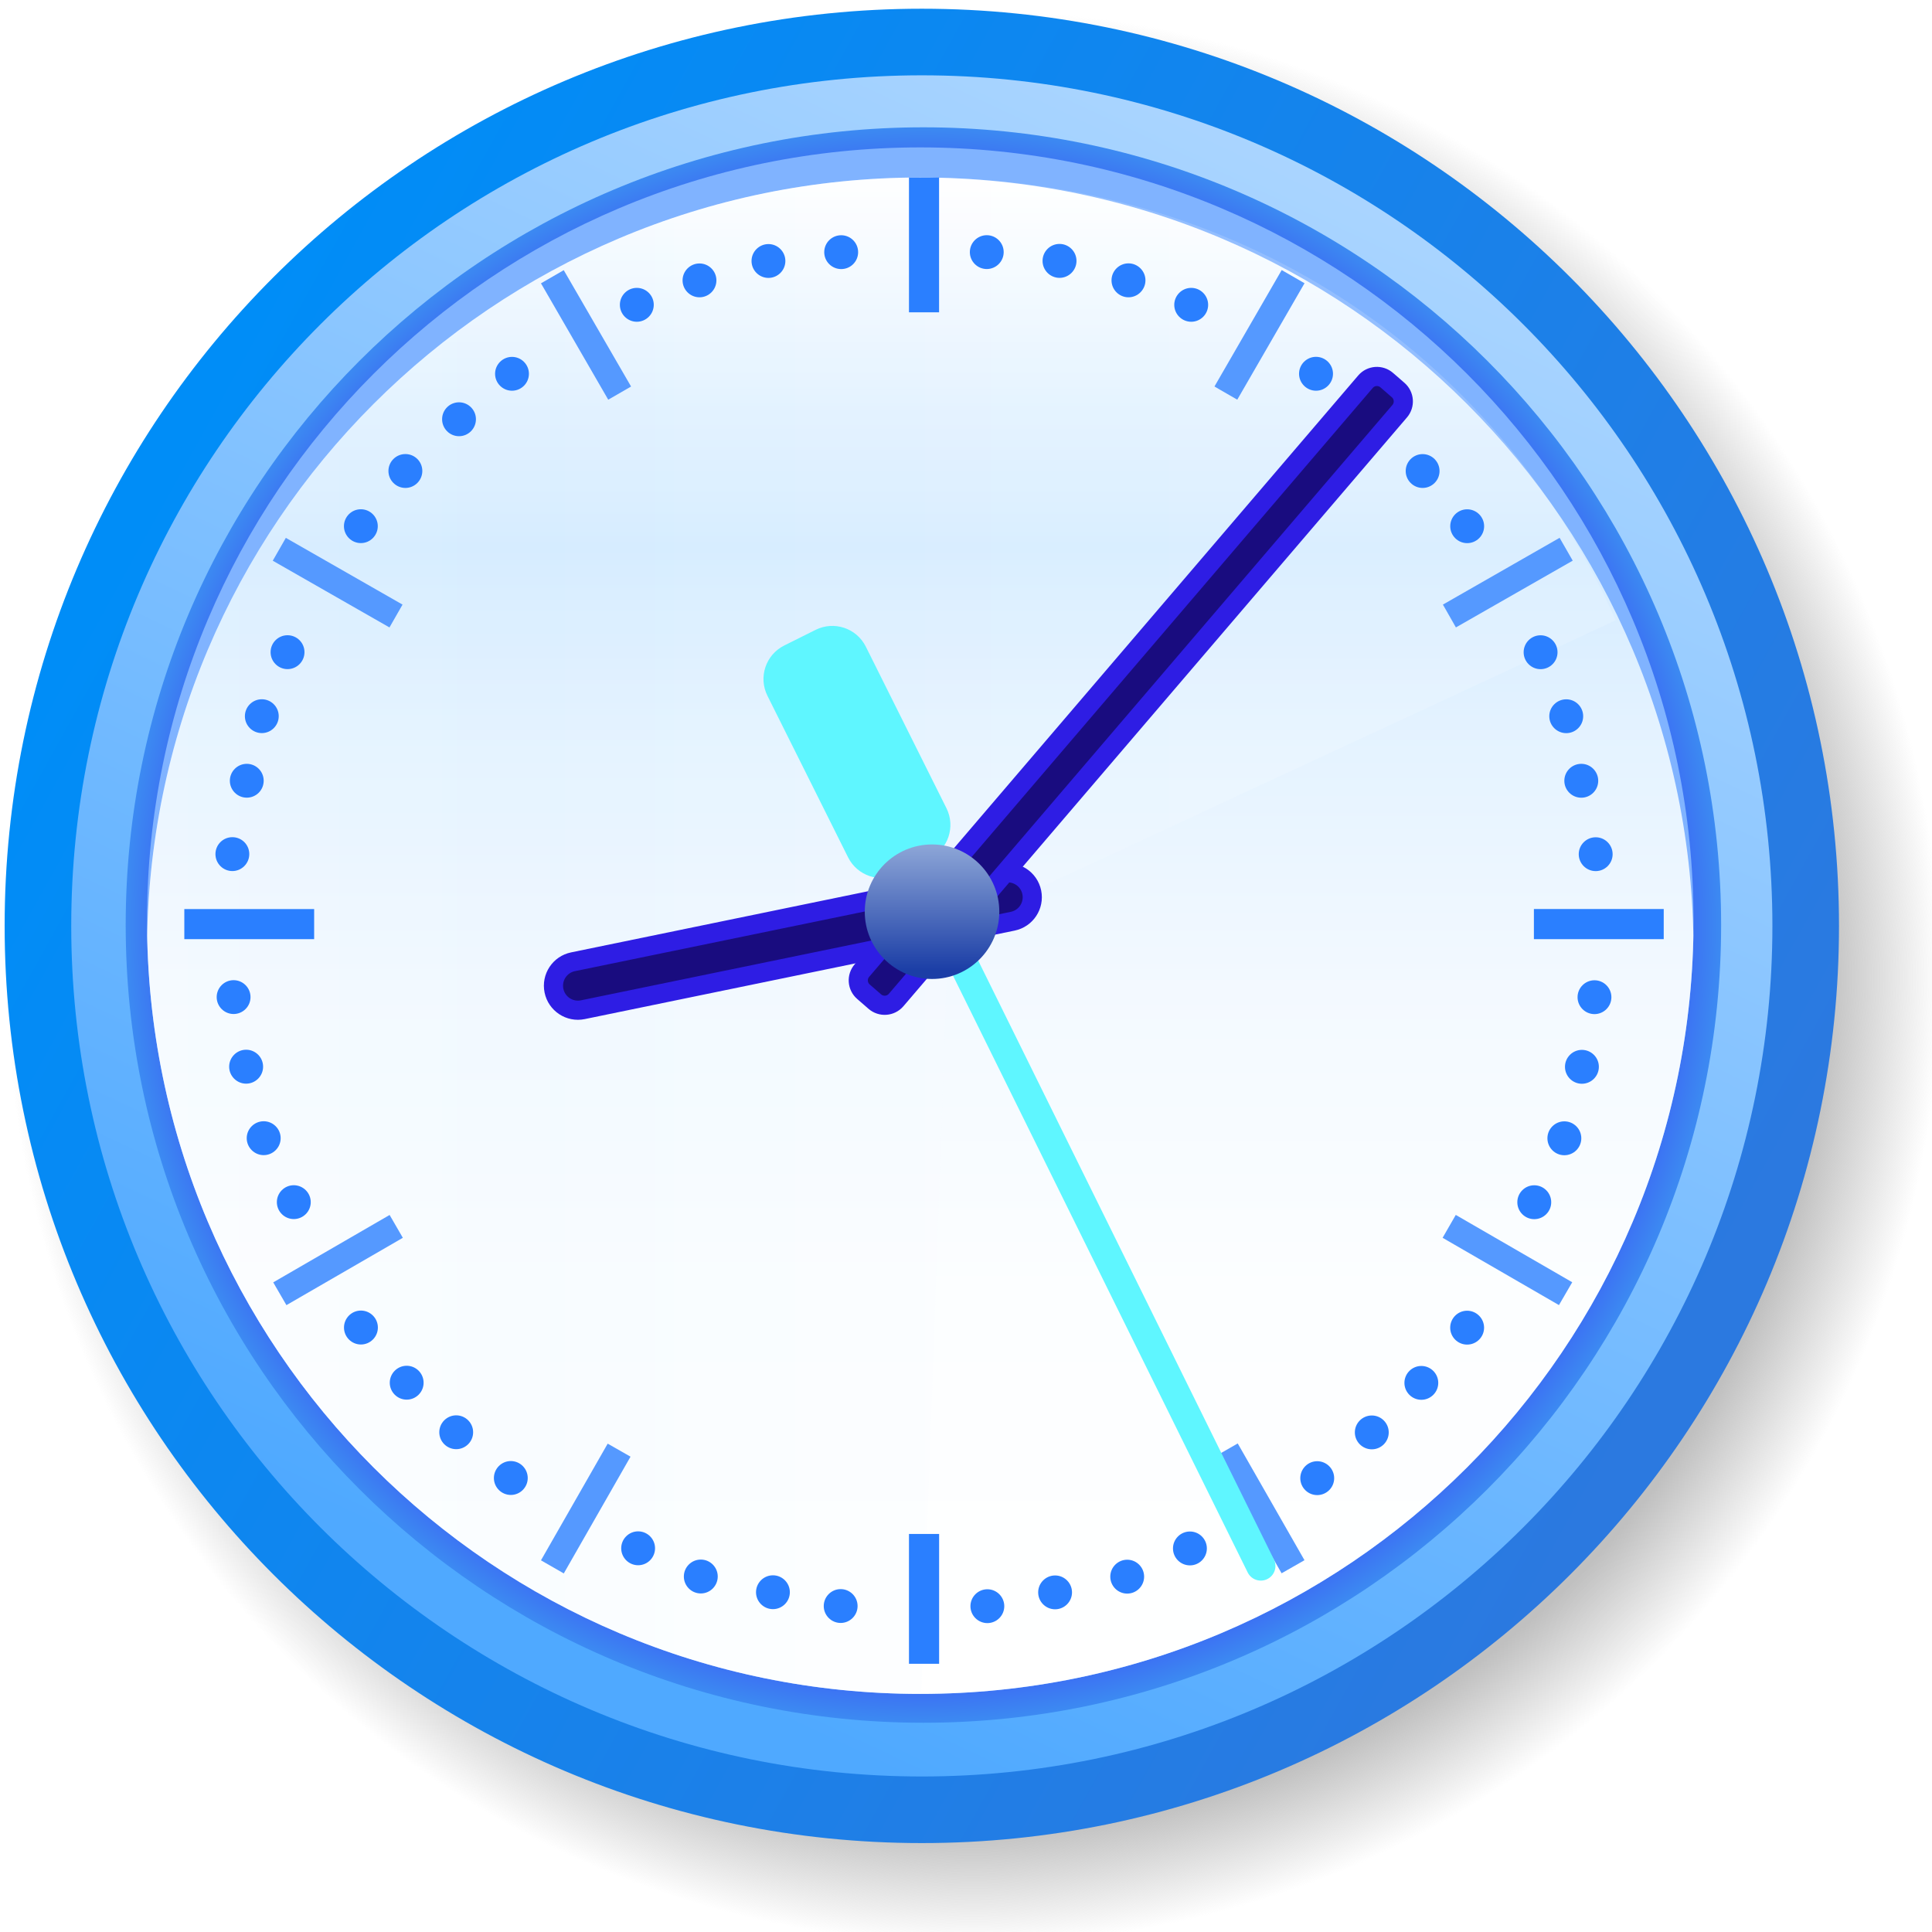
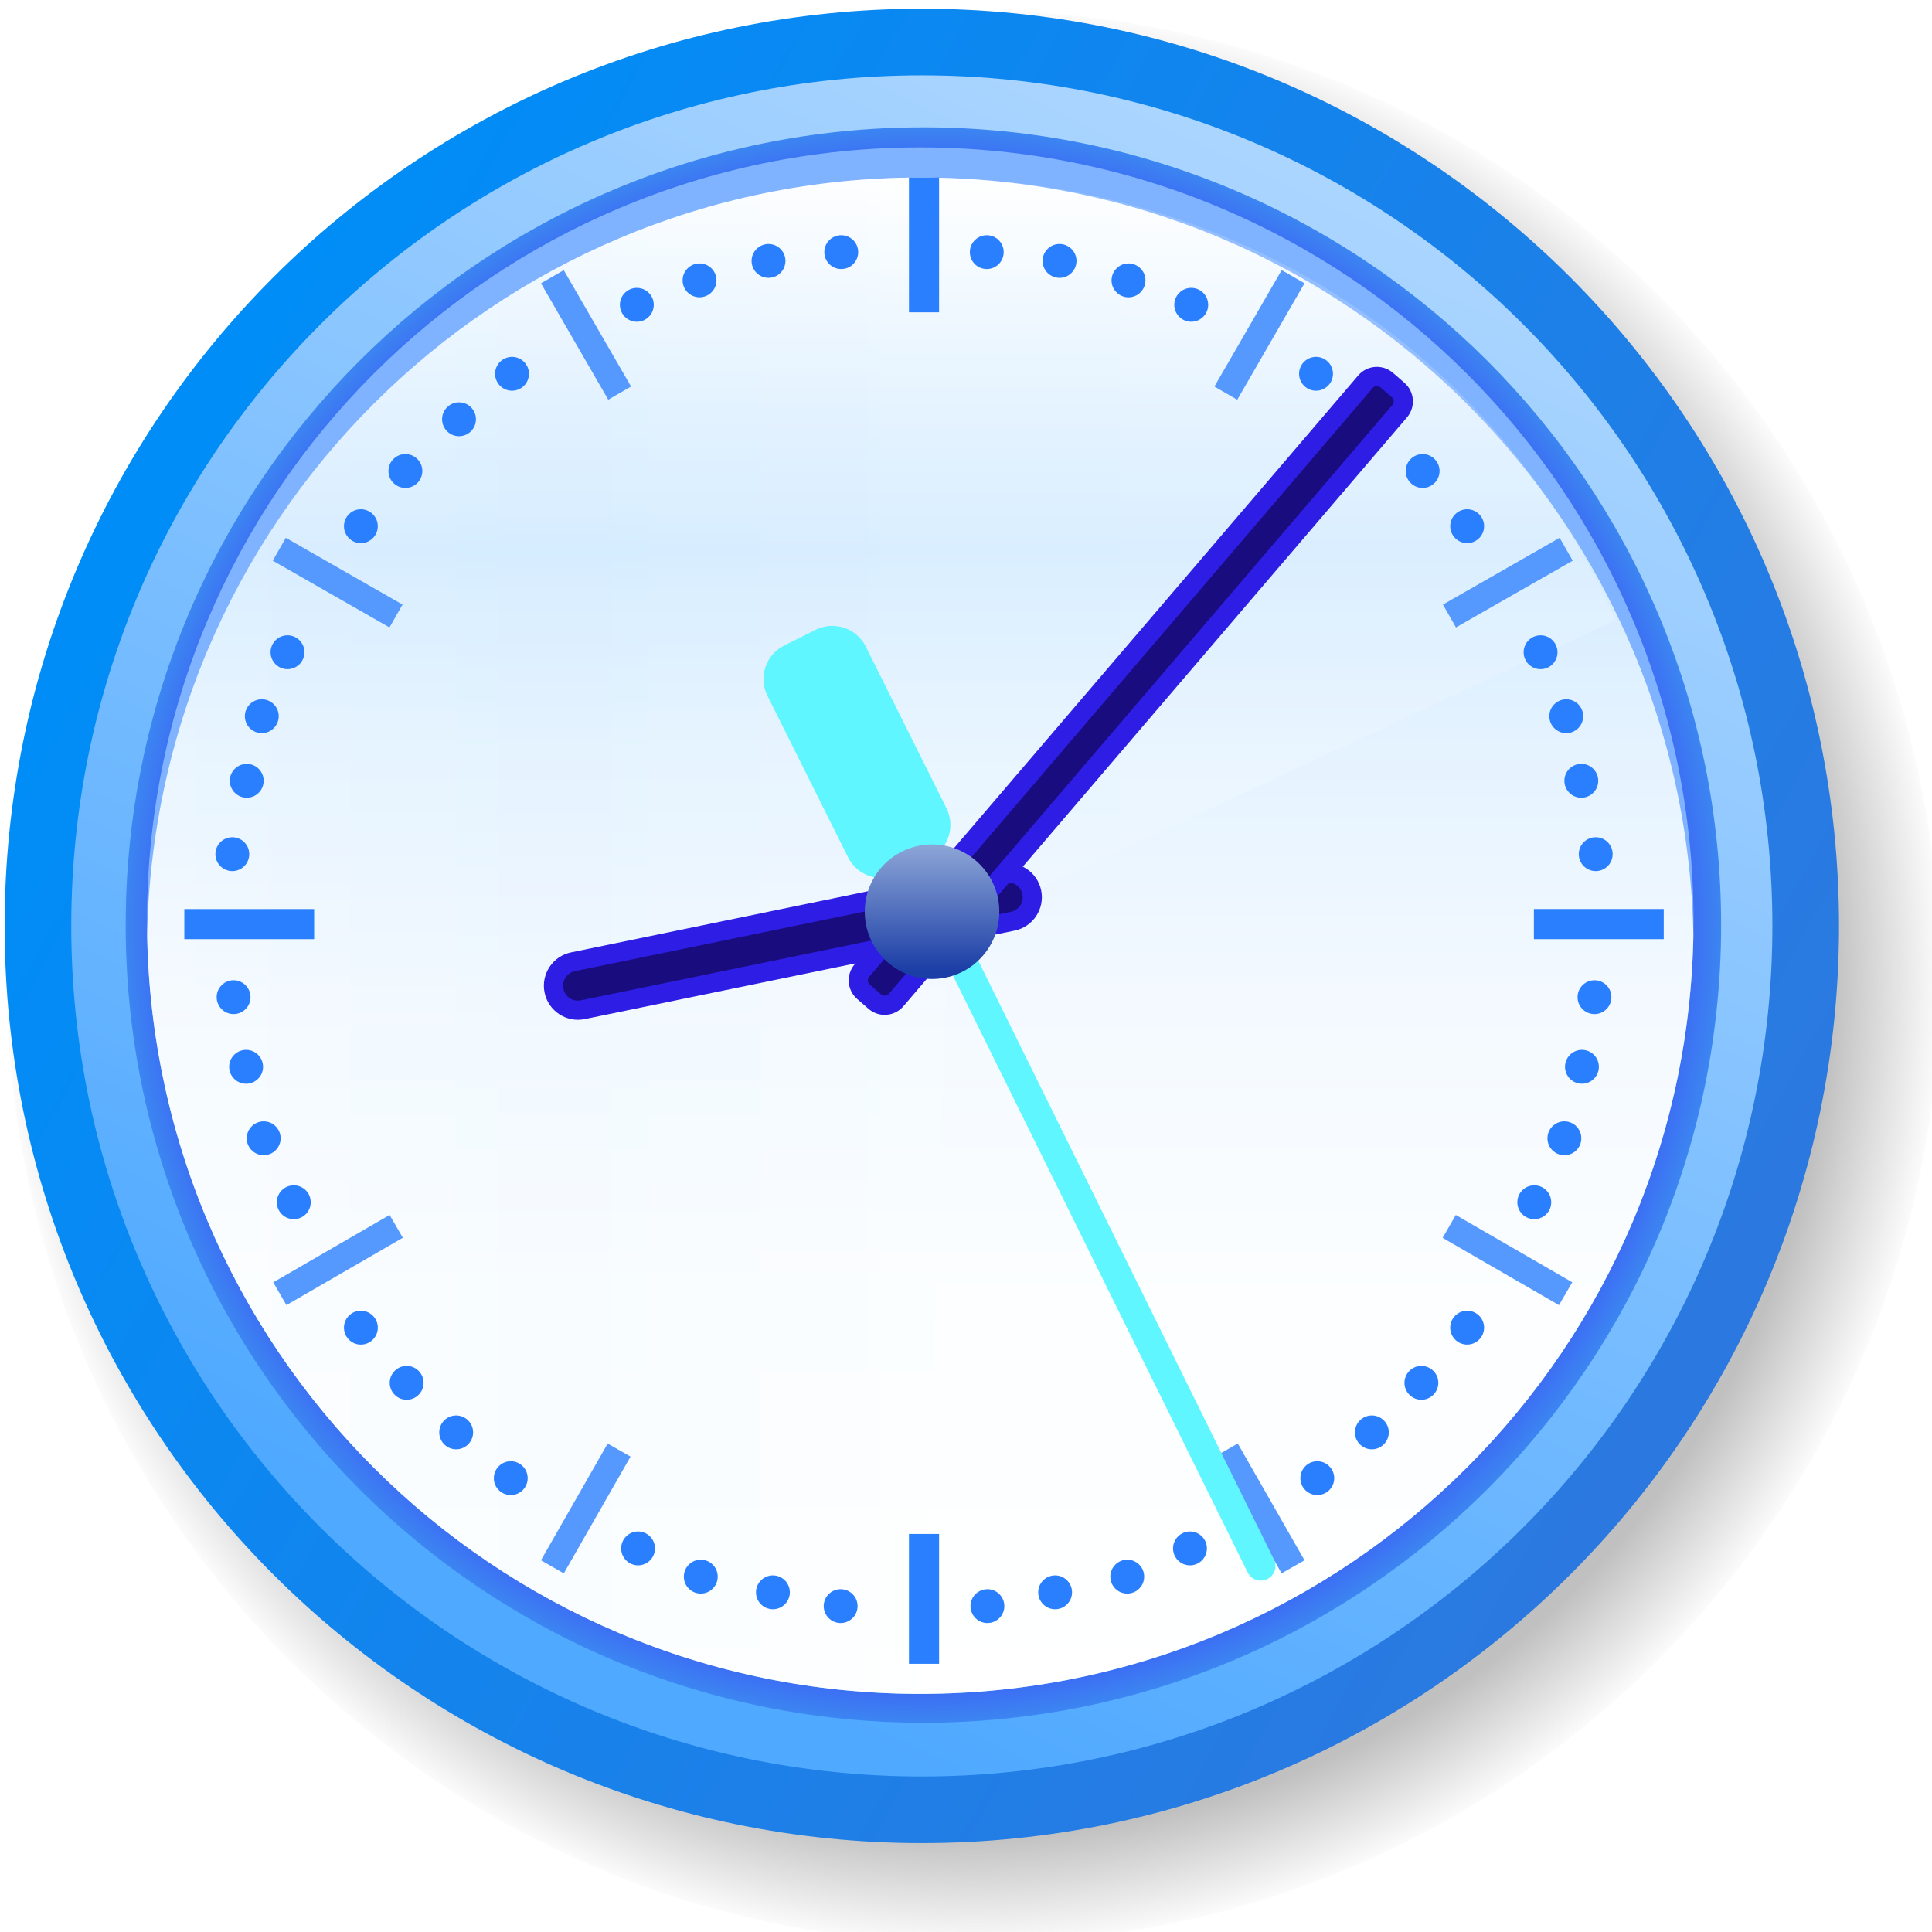
- <svg xmlns="http://www.w3.org/2000/svg" xmlns:xlink="http://www.w3.org/1999/xlink" width="620" height="620" version="1.0" viewBox="0 0 62 62" id="svg47">
-   <defs id="defs36">
-     <linearGradient id="a" x1="52.778" x2="22.014" y1="-13.239" y2="51.987" gradientUnits="userSpaceOnUse">
-       <stop offset="0" stop-color="#d8ebff" id="stop1" />
-       <stop offset="1" stop-color="#4fa9ff" id="stop2" />
+ <svg xmlns="http://www.w3.org/2000/svg" width="100%" height="100%" viewBox="0 0 620 620" version="1.1" xml:space="preserve" style="fill-rule:evenodd;clip-rule:evenodd;">
+   <g id="g47">
+     <ellipse id="circle36" cx="312.377" cy="313.607" rx="310.219" ry="310.228" style="fill:url(#_Radial1);" />
+     <circle id="circle37" cx="295.822" cy="297.131" r="283.647" style="fill:url(#_Linear2);stroke:url(#_Linear3);stroke-width:21.38px;" />
+     <circle id="circle38" cx="296.332" cy="296.853" r="255.998" style="fill:url(#_Radial4);" />
+     <circle id="circle39" cx="295.327" cy="295.448" r="248.144" style="fill:#80b3ff;" />
+     <clipPath id="_clip5">
+       <circle id="circle40" cx="295.327" cy="295.448" r="248.144" />
+     </clipPath>
+     <g clip-path="url(#_clip5)">
+       <circle cx="295.327" cy="305.108" r="248.144" style="fill:url(#_Linear6);" />
+     </g>
+     <clipPath id="_clip7">
+       <circle id="path40" cx="295.327" cy="295.448" r="248.144" />
+     </clipPath>
+     <g clip-path="url(#_clip7)">
+       <path d="M518.514,199.049l-214.131,99.417l-9.056,254.786c-137.043,-0 -248.144,-111.096 -248.144,-248.144c0,-137.048 111.101,-248.144 248.144,-248.144c101.079,-0 184.499,55.376 223.187,142.085Z" style="fill:url(#_Linear8);fill-rule:nonzero;" />
+     </g>
+     <path id="path41" d="M340.015,89.17c-2.995,0 -5.439,-2.444 -5.439,-5.438c0,-2.995 2.444,-5.439 5.439,-5.439c2.99,0 5.438,2.444 5.438,5.439c0,2.994 -2.448,5.438 -5.438,5.438Zm-23.344,-2.83c-2.999,0 -5.434,-2.434 -5.434,-5.424c0,-3 2.435,-5.434 5.434,-5.434c2.99,0 5.424,2.434 5.424,5.434c0,2.99 -2.434,5.424 -5.424,5.424Zm45.48,9.071c-2.995,-0 -5.444,-2.444 -5.444,-5.439c0,-2.994 2.449,-5.438 5.444,-5.438c2.99,-0 5.439,2.448 5.439,5.438c-0,2.995 -2.449,5.439 -5.439,5.439Zm20.132,7.844c-2.995,-0 -5.444,-2.439 -5.444,-5.434c0,-2.995 2.449,-5.443 5.444,-5.443c2.994,-0 5.433,2.448 5.433,5.443c0,2.995 -2.439,5.434 -5.433,5.434Zm40.046,22.136c-2.995,0 -5.439,-2.439 -5.439,-5.439c-0,-2.989 2.444,-5.429 5.439,-5.429c2.999,0 5.438,2.44 5.438,5.429c0,3 -2.439,5.439 -5.438,5.439Zm34.211,31.197c-2.99,0 -5.434,-2.444 -5.434,-5.433c0,-2.995 2.444,-5.434 5.434,-5.434c2.99,-0 5.434,2.439 5.434,5.434c-0,2.989 -2.444,5.433 -5.434,5.433Zm14.287,17.707c-2.99,0 -5.434,-2.444 -5.434,-5.433c0,-2.995 2.444,-5.434 5.434,-5.434c2.995,-0 5.439,2.444 5.439,5.434c-0,2.994 -2.444,5.433 -5.439,5.433Zm23.552,40.452c-2.995,0 -5.429,-2.434 -5.429,-5.429c-0,-3.004 2.434,-5.439 5.429,-5.439c2.999,0 5.438,2.435 5.438,5.439c0,2.995 -2.439,5.429 -5.438,5.429Zm8.254,20.528c-3.004,-0 -5.439,-2.435 -5.439,-5.434c0,-2.995 2.435,-5.429 5.439,-5.429c2.995,0 5.429,2.434 5.429,5.429c0,2.995 -2.434,5.434 -5.429,5.434Zm4.83,20.726c-3.004,-0 -5.438,-2.435 -5.438,-5.434c-0,-3.005 2.434,-5.439 5.438,-5.439c2.995,0 5.429,2.434 5.429,5.439c0,2.999 -2.434,5.434 -5.429,5.434Zm4.627,23.546c-3.004,0 -5.443,-2.434 -5.443,-5.434c-0,-2.999 2.439,-5.434 5.443,-5.434c2.995,0 5.429,2.435 5.429,5.434c0,3 -2.434,5.434 -5.429,5.434Zm-0.401,45.89c-2.994,0 -5.433,-2.439 -5.433,-5.433c-0,-2.995 2.439,-5.429 5.433,-5.429c2.995,-0 5.429,2.434 5.429,5.429c0,2.994 -2.434,5.433 -5.429,5.433Zm-4.033,22.344c-2.994,0 -5.429,-2.439 -5.429,-5.443c0,-2.995 2.435,-5.429 5.429,-5.429c3.005,-0 5.439,2.434 5.439,5.429c0,3.004 -2.434,5.443 -5.439,5.443Zm-5.636,22.943c-2.995,0 -5.429,-2.434 -5.429,-5.439c-0,-2.994 2.434,-5.433 5.429,-5.433c3.004,-0 5.443,2.439 5.443,5.433c0,3.005 -2.439,5.439 -5.443,5.439Zm-9.656,20.523c-2.994,-0 -5.429,-2.434 -5.429,-5.429c0,-3.004 2.435,-5.439 5.429,-5.439c3.005,0 5.439,2.435 5.439,5.439c0,2.995 -2.434,5.429 -5.439,5.429Zm-21.542,40.249c-2.989,-0 -5.433,-2.444 -5.433,-5.434c-0,-2.99 2.444,-5.439 5.433,-5.439c2.995,0 5.439,2.449 5.439,5.439c0,2.99 -2.444,5.434 -5.439,5.434Zm-14.683,17.707c-2.99,-0 -5.434,-2.444 -5.434,-5.434c0,-2.995 2.444,-5.434 5.434,-5.434c2.99,0 5.434,2.439 5.434,5.434c-0,2.99 -2.444,5.434 -5.434,5.434Zm-15.891,15.9c-2.995,0 -5.439,-2.444 -5.439,-5.433c0,-2.99 2.444,-5.434 5.439,-5.434c2.99,-0 5.434,2.444 5.434,5.434c-0,2.989 -2.444,5.433 -5.434,5.433Zm-17.518,14.684c-2.99,-0 -5.425,-2.435 -5.425,-5.424c0,-2.995 2.435,-5.439 5.425,-5.439c2.994,-0 5.438,2.444 5.438,5.439c0,2.989 -2.444,5.424 -5.438,5.424Zm-40.848,22.551c-3.005,0 -5.444,-2.439 -5.444,-5.443c0,-2.99 2.439,-5.429 5.444,-5.429c2.99,-0 5.429,2.439 5.429,5.429c-0,3.004 -2.439,5.443 -5.429,5.443Zm-20.132,9.057c-2.995,-0 -5.434,-2.44 -5.434,-5.444c0,-2.995 2.439,-5.429 5.434,-5.429c2.995,0 5.429,2.434 5.429,5.429c0,3.004 -2.434,5.444 -5.429,5.444Zm-23.146,5.028c-2.994,-0 -5.429,-2.435 -5.429,-5.429c0,-2.995 2.435,-5.434 5.429,-5.434c2.995,-0 5.429,2.439 5.429,5.434c0,2.994 -2.434,5.429 -5.429,5.429Zm-21.73,4.429c-2.995,-0 -5.434,-2.435 -5.434,-5.434c0,-2.995 2.439,-5.429 5.434,-5.429c2.995,0 5.429,2.434 5.429,5.429c0,2.999 -2.434,5.434 -5.429,5.434Zm-70.248,-431.686c-2.995,-0 -5.434,-2.44 -5.434,-5.434c-0,-2.995 2.439,-5.434 5.434,-5.434c2.994,0 5.434,2.439 5.434,5.434c-0,2.994 -2.435,5.434 -5.434,5.434Zm23.348,-2.826c-2.999,0 -5.438,-2.429 -5.438,-5.429c-0,-2.999 2.439,-5.429 5.438,-5.429c3,0 5.429,2.43 5.429,5.429c0,3 -2.429,5.429 -5.429,5.429Zm-45.484,9.061c-2.995,0 -5.434,-2.439 -5.434,-5.434c-0,-2.994 2.434,-5.433 5.434,-5.433c2.994,-0 5.433,2.439 5.433,5.433c0,2.995 -2.439,5.434 -5.433,5.434Zm-20.127,7.854c-2.99,-0 -5.429,-2.439 -5.429,-5.439c-0,-2.994 2.434,-5.429 5.429,-5.429c3.004,0 5.438,2.435 5.438,5.429c0,3 -2.439,5.439 -5.438,5.439Zm-40.051,22.136c-3,0 -5.434,-2.434 -5.434,-5.434c0,-2.999 2.434,-5.434 5.434,-5.434c2.999,0 5.434,2.435 5.434,5.434c-0,3 -2.435,5.434 -5.434,5.434Zm-34.211,31.197c-3,0 -5.439,-2.444 -5.439,-5.438c-0,-3 2.444,-5.434 5.439,-5.434c2.994,-0 5.433,2.434 5.433,5.434c0,2.999 -2.434,5.438 -5.433,5.438Zm17.204,-16.601c-2.999,0 -5.434,-2.444 -5.434,-5.438c0,-2.995 2.435,-5.434 5.434,-5.434c3,0 5.429,2.434 5.429,5.434c0,2.999 -2.429,5.438 -5.429,5.438Zm-31.501,34.308c-2.99,0 -5.425,-2.434 -5.425,-5.433c0,-3 2.435,-5.434 5.425,-5.434c2.999,-0 5.433,2.434 5.433,5.434c0,2.999 -2.434,5.433 -5.433,5.433Zm-23.542,40.452c-2.995,0 -5.434,-2.434 -5.434,-5.439c0,-2.994 2.439,-5.433 5.434,-5.433c3.004,-0 5.439,2.439 5.439,5.433c-0.005,3.005 -2.44,5.439 -5.439,5.439Zm-8.25,20.528c-2.994,-0 -5.434,-2.439 -5.434,-5.434c0,-2.995 2.44,-5.434 5.434,-5.434c2.995,0 5.434,2.439 5.434,5.434c-0.005,2.995 -2.444,5.434 -5.434,5.434Zm-4.83,20.726c-2.994,-0 -5.434,-2.44 -5.434,-5.434c0,-2.995 2.44,-5.424 5.434,-5.424c2.995,-0 5.429,2.429 5.429,5.424c0,2.994 -2.429,5.434 -5.429,5.434Zm-4.627,23.551c-2.999,-0 -5.429,-2.444 -5.429,-5.439c-0,-2.999 2.43,-5.429 5.429,-5.429c2.999,0 5.429,2.43 5.429,5.429c-0,2.995 -2.434,5.439 -5.429,5.439Zm0.401,45.881c-2.99,-0 -5.429,-2.44 -5.429,-5.429c-0,-3 2.434,-5.434 5.429,-5.434c2.999,-0 5.434,2.434 5.434,5.434c-0,2.989 -2.435,5.429 -5.434,5.429Zm4.023,22.353c-2.994,0 -5.438,-2.449 -5.438,-5.439c-0,-2.994 2.444,-5.438 5.438,-5.438c2.995,-0 5.439,2.444 5.439,5.438c-0,2.99 -2.444,5.439 -5.439,5.439Zm5.637,22.938c-2.995,0 -5.443,-2.449 -5.443,-5.443c-0,-2.99 2.448,-5.429 5.443,-5.429c2.995,-0 5.439,2.439 5.439,5.429c-0,2.994 -2.444,5.443 -5.439,5.443Zm9.655,20.523c-2.994,-0 -5.434,-2.434 -5.434,-5.434c0,-2.994 2.44,-5.434 5.434,-5.434c3,0 5.444,2.44 5.444,5.434c-0,3 -2.444,5.434 -5.444,5.434Zm21.537,40.254c-2.989,-0 -5.429,-2.44 -5.429,-5.439c0,-2.999 2.44,-5.439 5.429,-5.439c3,0 5.439,2.44 5.439,5.439c0,2.999 -2.439,5.439 -5.439,5.439Zm14.694,17.702c-2.99,-0 -5.434,-2.444 -5.434,-5.434c-0,-2.999 2.444,-5.439 5.434,-5.439c2.989,0 5.433,2.44 5.433,5.439c0,2.99 -2.444,5.434 -5.433,5.434Zm15.89,15.9c-2.989,0 -5.433,-2.444 -5.433,-5.433c-0,-2.99 2.444,-5.434 5.433,-5.434c2.995,-0 5.434,2.444 5.434,5.434c0,2.989 -2.439,5.433 -5.434,5.433Zm17.519,14.684c-2.995,-0 -5.434,-2.435 -5.434,-5.424c0,-2.995 2.444,-5.439 5.434,-5.439c2.99,-0 5.429,2.444 5.429,5.439c-0,2.989 -2.434,5.424 -5.429,5.424Zm40.853,22.551c-2.995,0 -5.429,-2.439 -5.429,-5.443c-0,-2.99 2.434,-5.429 5.429,-5.429c2.994,-0 5.429,2.439 5.429,5.429c-0,3.004 -2.435,5.443 -5.429,5.443Zm20.126,9.057c-3.004,-0 -5.438,-2.44 -5.438,-5.444c-0,-2.995 2.434,-5.429 5.438,-5.429c2.995,0 5.434,2.434 5.434,5.429c0,3.004 -2.434,5.444 -5.434,5.444Zm23.146,5.028c-2.995,-0 -5.434,-2.435 -5.434,-5.429c0,-2.995 2.435,-5.434 5.434,-5.434c3,-0 5.434,2.439 5.434,5.434c-0,2.994 -2.434,5.429 -5.434,5.429Zm21.735,4.429c-2.994,-0 -5.433,-2.435 -5.433,-5.434c-0,-2.995 2.434,-5.429 5.433,-5.429c3,0 5.434,2.434 5.434,5.429c-0.005,2.999 -2.439,5.434 -5.434,5.434Zm21.929,13.08l-0,-41.664l9.665,-0l-0,41.664l-9.665,-0Zm-0,-433.701l-0,-43.267l9.66,-0l-0,43.267l-9.66,0Zm200.548,201.153l0,-9.665l41.665,-0l-0,9.665l-41.665,-0Zm-433.096,-0l-0,-9.66l41.664,-0l-0,9.66l-41.664,-0Z" style="fill:#2a7fff;fill-rule:nonzero;" />
+     <path id="path42" d="M124.989,201.347l4.188,-7.337l-37.452,-21.421l-4.192,7.327l1.574,0.908l35.882,20.523Zm48.61,-110.429l0.912,1.565l20.678,35.781l7.322,-4.226l-21.6,-37.346l-7.312,4.226Zm-0,409.788l1.564,0.903l5.767,3.309l21.417,-37.476l-7.337,-4.183l-21.411,37.447Zm-85.912,-89.191l0.908,1.575l3.318,5.738l37.361,-21.61l-4.241,-7.322l-37.346,21.619Zm379.547,-210.173l37.472,-21.416l-4.207,-7.337l-37.452,21.426l0.908,1.569l3.279,5.758Zm-70.185,-73.064l21.586,-37.37l-7.332,-4.221l-21.581,37.351l1.565,0.917l5.762,3.323Zm-7.167,339.159l0.903,1.575l20.503,35.887l7.347,-4.193l-21.417,-37.466l-7.336,4.197Zm73.078,-70.199l1.555,0.908l35.781,20.682l4.255,-7.327l-37.37,-21.605l-4.221,7.342Z" style="fill:#59f;fill-rule:nonzero;" />
+     <g id="g44">
+       <path id="path43" d="M301.63,260.415c2.382,4.772 0.445,10.573 -4.327,12.959l-10.086,5.033c-4.772,2.381 -10.573,0.445 -12.959,-4.328l-25.884,-51.86c-2.381,-4.772 -0.444,-10.573 4.328,-12.959l10.085,-5.033c4.772,-2.381 10.573,-0.444 12.959,4.328l25.884,51.86Z" style="fill:#5ff6ff;fill-rule:nonzero;stroke:#5ff6ff;stroke-width:4.7px;" />
+       <path id="path44" d="M289.29,268.984l115.317,233.552" style="fill:none;fill-rule:nonzero;stroke:#5ff6ff;stroke-width:9.39px;stroke-linecap:round;stroke-linejoin:round;" />
+     </g>
+     <g id="g46">
+       <path id="path45" d="M331.108,286.362c0.87,4.246 -1.869,8.39 -6.115,9.264l-137.956,28.401c-4.245,0.874 -8.394,-1.869 -9.264,-6.12c-0.869,-4.245 1.865,-8.394 6.11,-9.264l137.937,-28.396c4.27,-0.869 8.424,1.865 9.288,6.115Z" style="fill:url(#_Linear9);fill-rule:nonzero;stroke:#2e1de4;stroke-width:6.15px;" />
+       <path id="path46" d="M448.672,125.159c2.014,1.749 2.236,4.796 0.492,6.811l-161.604,188.966c-1.748,2.019 -4.801,2.236 -6.815,0.493l-3.646,-3.169c-2.015,-1.744 -2.237,-4.791 -0.488,-6.81l161.604,-188.971c1.738,-2.019 4.796,-2.232 6.805,-0.488l3.652,3.168Z" style="fill:url(#_Linear10);fill-rule:nonzero;stroke:#2e1de4;stroke-width:6.15px;" />
+     </g>
+     <circle id="circle46" cx="299.099" cy="292.579" r="21.586" style="fill:url(#_Linear11);" />
+     <circle id="circle47" cx="298.901" cy="292.632" r="18.113" style="fill:none;" />
+   </g>
+   <defs>
+     <radialGradient id="_Radial1" cx="0" cy="0" r="1" gradientUnits="userSpaceOnUse" gradientTransform="matrix(310.219,0,0,310.228,312.377,313.607)">
+       <stop offset="0" style="stop-color:#c0c0c0;stop-opacity:1" />
+       <stop offset="0.88" style="stop-color:#c0c0c0;stop-opacity:1" />
+       <stop offset="1" style="stop-color:#c0c0c0;stop-opacity:0" />
+     </radialGradient>
+     <linearGradient id="_Linear2" x1="0" y1="0" x2="1" y2="0" gradientUnits="userSpaceOnUse" gradientTransform="matrix(-338.218,717.095,-717.095,-338.218,535.252,-189.231)">
+       <stop offset="0" style="stop-color:#d8ebff;stop-opacity:1" />
+       <stop offset="1" style="stop-color:#4fa9ff;stop-opacity:1" />
    </linearGradient>
-     <linearGradient xlink:href="#a" id="b" x1="54.51" x2="9.547" y1="41.179" y2="16.249" gradientUnits="userSpaceOnUse" spreadMethod="pad">
-       <stop offset="0" stop-color="#2b79e0" id="stop3" />
-       <stop offset="1" stop-color="#008df7" id="stop4" />
+     <linearGradient id="_Linear3" x1="0" y1="0" x2="1" y2="0" gradientUnits="userSpaceOnUse" gradientTransform="matrix(-494.324,-274.091,274.091,-494.324,554.292,409.043)">
+       <stop offset="0" style="stop-color:#2b79e0;stop-opacity:1" />
+       <stop offset="1" style="stop-color:#008df7;stop-opacity:1" />
    </linearGradient>
-     <linearGradient id="f" x1="61.626" x2="61.626" y1="-551.25" y2="-652.25" gradientTransform="matrix(1 0 0 -1 0 -538)" gradientUnits="userSpaceOnUse">
-       <stop offset="0" stop-color="#fff" id="stop5" />
-       <stop offset=".148" stop-color="#e1f1ff" id="stop6" />
-       <stop offset=".236" stop-color="#d4ebff" id="stop7" />
-       <stop offset=".35" stop-color="#e3f2ff" id="stop8" />
-       <stop offset=".526" stop-color="#f3f9ff" id="stop9" />
-       <stop offset=".726" stop-color="#fcfeff" id="stop10" />
-       <stop offset="1" stop-color="#fff" id="stop11" />
+     <radialGradient id="_Radial4" cx="0" cy="0" r="1" gradientUnits="userSpaceOnUse" gradientTransform="matrix(255.998,0,0,-255.998,296.332,296.853)">
+       <stop offset="0" style="stop-color:#3c6bf3;stop-opacity:1" />
+       <stop offset="0.95" style="stop-color:#3c6bf3;stop-opacity:1" />
+       <stop offset="1" style="stop-color:#3c8af2;stop-opacity:1" />
+     </radialGradient>
+     <linearGradient id="_Linear6" x1="0" y1="0" x2="1" y2="0" gradientUnits="userSpaceOnUse" gradientTransform="matrix(2.98712e-14,487.833,-487.833,2.98712e-14,295.33,60.5862)">
+       <stop offset="0" style="stop-color:#fff;stop-opacity:1" />
+       <stop offset="0.15" style="stop-color:#e1f1ff;stop-opacity:1" />
+       <stop offset="0.24" style="stop-color:#d4ebff;stop-opacity:1" />
+       <stop offset="0.35" style="stop-color:#e3f2ff;stop-opacity:1" />
+       <stop offset="0.53" style="stop-color:#f3f9ff;stop-opacity:1" />
+       <stop offset="0.73" style="stop-color:#fcfeff;stop-opacity:1" />
+       <stop offset="1" style="stop-color:#fff;stop-opacity:1" />
    </linearGradient>
-     <linearGradient id="g" x1="10.25" x2="107.833" y1="728.875" y2="728.875" gradientTransform="translate(0 -665)" gradientUnits="userSpaceOnUse">
-       <stop offset="0" stop-color="#fff" id="stop12" />
-       <stop offset=".143" stop-color="#edf7ff" id="stop13" />
-       <stop offset=".28" stop-color="#e0f2ff" id="stop14" />
-       <stop offset=".306" stop-color="#e3f3ff" id="stop15" />
-       <stop offset=".494" stop-color="#f3faff" id="stop16" />
-       <stop offset=".708" stop-color="#fcfeff" id="stop17" />
-       <stop offset="1" stop-color="#fff" id="stop18" />
+     <linearGradient id="_Linear8" x1="0" y1="0" x2="1" y2="0" gradientUnits="userSpaceOnUse" gradientTransform="matrix(471.331,0,0,471.331,47.1831,305.108)">
+       <stop offset="0" style="stop-color:#fff;stop-opacity:0.15" />
+       <stop offset="0.14" style="stop-color:#edf7ff;stop-opacity:0.15" />
+       <stop offset="0.28" style="stop-color:#e0f2ff;stop-opacity:0.15" />
+       <stop offset="0.31" style="stop-color:#e3f3ff;stop-opacity:0.15" />
+       <stop offset="0.49" style="stop-color:#f3faff;stop-opacity:0.15" />
+       <stop offset="0.71" style="stop-color:#fcfeff;stop-opacity:0.15" />
+       <stop offset="1" style="stop-color:#fff;stop-opacity:0.15" />
    </linearGradient>
-     <linearGradient id="e" x1="62.406" x2="62.406" y1="-595" y2="-603.187" gradientTransform="matrix(1 0 0 -1 0 -538)" gradientUnits="userSpaceOnUse">
-       <stop offset="0" stop-color="#8ba4d6" id="stop19" />
-       <stop offset="1" stop-color="#1b3ea6" id="stop20" />
+     <linearGradient id="_Linear9" x1="0" y1="0" x2="1" y2="0" gradientUnits="userSpaceOnUse" gradientTransform="matrix(-0.982111,3.35674,-3.35674,-0.982111,178.994,199.222)">
+       <stop offset="0" style="stop-color:#524ac9;stop-opacity:1" />
+       <stop offset="0.1" style="stop-color:#5855bc;stop-opacity:1" />
+       <stop offset="0.24" style="stop-color:#5d60af;stop-opacity:1" />
+       <stop offset="0.37" style="stop-color:#5f64ab;stop-opacity:1" />
+       <stop offset="0.73" style="stop-color:#190c7f;stop-opacity:1" />
+       <stop offset="1" style="stop-color:#190c7f;stop-opacity:1" />
    </linearGradient>
-     <linearGradient id="c" x1="-160.036" x2="-160.036" y1="-726.616" y2="-729.135" gradientTransform="matrix(.46993 .04741 .08074 -.27596 171.4124 -150.977)" gradientUnits="userSpaceOnUse">
-       <stop offset="0" stop-color="#524ac9" id="stop21" />
-       <stop offset=".096" stop-color="#5855bc" id="stop22" />
-       <stop offset=".235" stop-color="#5d60af" id="stop23" />
-       <stop offset=".368" stop-color="#5f64ab" id="stop24" />
-       <stop offset=".725" stop-color="#190c7f" id="stop25" />
+     <linearGradient id="_Linear10" x1="0" y1="0" x2="1" y2="0" gradientUnits="userSpaceOnUse" gradientTransform="matrix(4.03078,2.24462,-2.24462,4.03078,215.824,182.641)">
+       <stop offset="0" style="stop-color:#524ac9;stop-opacity:1" />
+       <stop offset="0.1" style="stop-color:#5855bc;stop-opacity:1" />
+       <stop offset="0.24" style="stop-color:#5d60af;stop-opacity:1" />
+       <stop offset="0.37" style="stop-color:#5f64ab;stop-opacity:1" />
+       <stop offset="0.73" style="stop-color:#190c7f;stop-opacity:1" />
+       <stop offset="1" style="stop-color:#190c7f;stop-opacity:1" />
    </linearGradient>
-     <linearGradient id="d" x1="-915.773" x2="-915.773" y1="-785.94" y2="-789.156" gradientTransform="matrix(.14448 -.25945 -.25945 -.14448 -26.43613 -312.63)" gradientUnits="userSpaceOnUse">
-       <stop offset="0" stop-color="#524ac9" id="stop26" />
-       <stop offset=".096" stop-color="#5855bc" id="stop27" />
-       <stop offset=".235" stop-color="#5d60af" id="stop28" />
-       <stop offset=".368" stop-color="#5f64ab" id="stop29" />
-       <stop offset=".725" stop-color="#190c7f" id="stop30" />
+     <linearGradient id="_Linear11" x1="0" y1="0" x2="1" y2="0" gradientUnits="userSpaceOnUse" gradientTransform="matrix(2.42137e-15,39.544,-39.544,2.42137e-15,299.101,271.901)">
+       <stop offset="0" style="stop-color:#8ba4d6;stop-opacity:1" />
+       <stop offset="1" style="stop-color:#1b3ea6;stop-opacity:1" />
    </linearGradient>
-     <linearGradient xlink:href="#a" id="m" x1="52.778" x2="22.014" y1="-13.239" y2="51.987" gradientUnits="userSpaceOnUse" />
-     <linearGradient xlink:href="#b" id="n" x1="54.51" x2="9.547" y1="41.179" y2="16.249" gradientUnits="userSpaceOnUse" spreadMethod="pad" />
-     <linearGradient xlink:href="#c" id="t" x1="-160.036" x2="-160.036" y1="-726.616" y2="-729.135" gradientTransform="matrix(.46993 .04741 .08074 -.27596 171.4124 -150.977)" gradientUnits="userSpaceOnUse" />
-     <linearGradient xlink:href="#d" id="u" x1="-915.773" x2="-915.773" y1="-785.94" y2="-789.156" gradientTransform="matrix(.14448 -.25945 -.25945 -.14448 -26.43613 -312.63)" gradientUnits="userSpaceOnUse" />
-     <linearGradient xlink:href="#e" id="v" x1="62.406" x2="62.406" y1="-595" y2="-603.187" gradientTransform="matrix(1 0 0 -1 0 -538)" gradientUnits="userSpaceOnUse" />
-     <linearGradient xlink:href="#f" id="p" x1="61.626" x2="61.626" y1="-551.25" y2="-652.25" gradientTransform="matrix(1 0 0 -1 0 -538)" gradientUnits="userSpaceOnUse" />
-     <linearGradient xlink:href="#g" id="r" x1="10.25" x2="107.833" y1="728.875" y2="728.875" gradientTransform="translate(0 -665)" gradientUnits="userSpaceOnUse" />
-     <radialGradient id="h">
-       <stop offset="0" stop-color="silver" id="stop31" />
-       <stop offset=".88" stop-color="silver" id="stop32" />
-       <stop offset="1" stop-color="silver" stop-opacity="0" id="stop33" />
-     </radialGradient>
-     <radialGradient id="i" cx="61.833" cy="-600.166" r="53.001" gradientTransform="matrix(1 0 0 -1 0 -538)" gradientUnits="userSpaceOnUse">
-       <stop offset=".951" stop-color="#3c6bf3" id="stop34" />
-       <stop offset="1" stop-color="#3c8af2" id="stop35" />
-     </radialGradient>
-     <radialGradient xlink:href="#h" id="l" cx="32.5" cy="29.5" r="26.5" fx="32.5" fy="29.5" gradientUnits="userSpaceOnUse" />
-     <radialGradient xlink:href="#SVGID_14_" id="w" cx="61.365" cy="-595.292" r="7.566" gradientTransform="matrix(1 0 0 -1 0 -538)" gradientUnits="userSpaceOnUse" />
-     <radialGradient xlink:href="#i" id="o" cx="61.833" cy="-600.166" r="53.001" gradientTransform="matrix(1 0 0 -1 0 -538)" gradientUnits="userSpaceOnUse" />
-     <clipPath id="q">
-       <use xlink:href="#j" width="62" height="62" overflow="visible" id="use35" />
-     </clipPath>
-     <clipPath id="s">
-       <use xlink:href="#k" width="62" height="62" overflow="visible" id="use36" />
-     </clipPath>
-     <circle id="j" cx="61.625" cy="61.875" r="51.375" />
-     <circle id="k" cx="61.625" cy="61.875" r="51.375" />
  </defs>
-   <path fill="url(#path3099_1_)" d="M188.383 80.904c0 5.532-12.759 10.02-28.496 10.02-15.736 0-28.495-4.487-28.495-10.02 0-5.534 12.759-10.019 28.495-10.019 15.737 0 28.496 4.485 28.496 10.019z" opacity=".1" id="path36" />
-   <g transform="translate(-38.43921 -36.86208) scale(1.58295)" id="g47">
-     <circle cx="32.5" cy="29.5" r="26.5" fill="url(#l)" transform="matrix(.73953 0 0 .73955 19.98238 21.28175)" id="circle36" />
-     <circle cx="31" cy="31" r="25.8" fill="url(#m)" stroke="url(#n)" stroke-width="1.944" transform="translate(21.44088 20.52722) scale(.69453)" id="circle37" />
-     <circle cx="61.833" cy="62.166" r="53.001" fill="url(#o)" transform="translate(24.13639 23.0714) scale(.30513)" id="circle38" />
-     <circle cx="61.625" cy="61.875" r="51.375" fill="#80b3ff" transform="translate(24.13639 23.0714) scale(.30513)" id="circle39" />
-     <circle cx="61.625" cy="63.875" r="51.375" fill="url(#p)" clip-path="url(#q)" transform="translate(24.13639 23.0714) scale(.30513)" id="circle40" />
-     <path fill="url(#r)" d="M107.833 41.917 63.5 62.5l-1.875 52.75c-28.373 0-51.375-23.001-51.375-51.375S33.252 12.5 61.625 12.5c20.927 0 38.198 11.465 46.208 29.417z" clip-path="url(#s)" opacity=".15" transform="translate(24.13639 23.0714) scale(.30513)" id="path40" />
-     <path fill="#2a7fff" d="M45.763 28.92c-.189 0-.344-.154-.344-.344s.154-.344.344-.344c.189 0 .344.154.344.344s-.155.344-.344.344zm-1.475-.179c-.189 0-.343-.154-.343-.343 0-.189.154-.343.343-.343.189 0 .343.154.343.343 0 .189-.154.343-.343.343zm2.873.573c-.189 0-.344-.154-.344-.344s.155-.344.344-.344c.189 0 .344.155.344.344 0 .189-.155.344-.344.344zm1.272.496c-.189 0-.344-.154-.344-.343s.155-.344.344-.344.343.155.343.344-.154.343-.343.343zm2.53 1.398c-.189 0-.344-.154-.344-.344 0-.189.154-.343.344-.343.189 0 .344.154.344.343 0 .189-.154.344-.344.344zm2.161 1.971c-.189 0-.343-.154-.343-.343 0-.189.154-.343.343-.343s.343.154.343.343c0 .189-.154.343-.343.343zm.903 1.119c-.189 0-.343-.154-.343-.343 0-.189.154-.343.343-.343.189 0 .344.154.344.343 0 .189-.154.343-.344.343zm1.488 2.555c-.189 0-.343-.154-.343-.343 0-.19.154-.344.343-.344.189 0 .344.154.344.344 0 .189-.154.343-.344.343zm.521 1.297c-.19 0-.344-.154-.344-.343 0-.189.154-.343.344-.343.189 0 .343.154.343.343 0 .189-.154.343-.343.343zm.305 1.309c-.19 0-.344-.154-.344-.343 0-.19.154-.344.344-.344.189 0 .343.154.343.344 0 .189-.154.343-.343.343zm.292 1.488c-.19 0-.344-.154-.344-.343s.154-.343.344-.343c.189 0 .343.154.343.343s-.154.343-.343.343zm-.025 2.899c-.189 0-.343-.154-.343-.343s.154-.343.343-.343.343.154.343.343c0 .189-.154.343-.343.343zm-.255 1.412c-.189 0-.343-.154-.343-.344 0-.189.154-.343.343-.343.19 0 .344.154.344.343 0 .19-.154.344-.344.344zm-.356 1.449c-.189 0-.343-.154-.343-.344 0-.189.154-.343.343-.343.19 0 .344.154.344.343 0 .19-.154.344-.344.344zm-.61 1.296c-.189 0-.343-.154-.343-.343 0-.19.154-.344.343-.344.19 0 .344.154.344.344 0 .189-.154.343-.344.343zm-1.361 2.543c-.189 0-.343-.154-.343-.343s.154-.344.343-.344c.189 0 .344.155.344.344 0 .189-.154.343-.344.343zm-.928 1.119c-.189 0-.343-.154-.343-.343 0-.189.154-.343.343-.343s.343.154.343.343c0 .189-.154.343-.343.343zm-1.004 1.004c-.189 0-.344-.154-.344-.343s.154-.343.344-.343c.189 0 .343.154.343.343s-.154.343-.343.343zm-1.107.928c-.189 0-.343-.154-.343-.343 0-.189.154-.344.343-.344.189 0 .344.154.344.344 0 .189-.154.343-.344.343zm-2.58 1.425c-.19 0-.344-.154-.344-.344 0-.189.154-.343.344-.343.189 0 .343.154.343.343 0 .19-.154.344-.343.344zm-1.272.572c-.189 0-.343-.154-.343-.344 0-.189.154-.343.343-.343s.343.154.343.343c0 .19-.154.344-.343.344zm-1.462.318c-.189 0-.343-.154-.343-.343 0-.189.154-.343.343-.343.189 0 .343.154.343.343s-.154.343-.343.343zm-1.373.28c-.189 0-.343-.154-.343-.343 0-.189.154-.343.343-.343s.343.154.343.343c0 .189-.154.343-.343.343zm-4.438-27.271c-.189 0-.343-.154-.343-.343s.154-.343.343-.343.343.154.343.343-.154.343-.343.343zm1.475-.179c-.189 0-.344-.153-.344-.343s.154-.343.344-.343c.189 0 .343.153.343.343s-.153.343-.343.343zm-2.873.572c-.189 0-.343-.154-.343-.343s.154-.343.343-.343c.189 0 .343.154.343.343s-.154.343-.343.343zm-1.271.496c-.189 0-.343-.154-.343-.344 0-.189.154-.343.343-.343.19 0 .344.154.344.343 0 .189-.154.344-.344.344zM34.663 31.208c-.189 0-.343-.154-.343-.343s.154-.343.343-.343.343.154.343.343-.154.343-.343.343zm-2.161 1.971c-.189 0-.344-.154-.344-.344 0-.189.154-.343.344-.343s.343.154.343.343-.154.344-.343.344zm1.087-1.049c-.189 0-.343-.154-.343-.344s.154-.343.343-.343.343.154.343.343-.153.344-.343.344zm-1.99 2.167c-.189 0-.343-.154-.343-.343s.154-.343.343-.343c.189 0 .343.154.343.343s-.154.343-.343.343zm-1.487 2.555c-.189 0-.343-.154-.343-.344 0-.189.154-.343.343-.343.19 0 .344.154.344.343-0.0.19-.154.344-.344.344zm-.521 1.297c-.189 0-.343-.154-.343-.343s.154-.343.343-.343.343.154.343.343c-0.0.189-.154.343-.343.343zm-.305 1.309c-.189 0-.343-.154-.343-.343s.154-.343.343-.343.343.153.343.343-.153.343-.343.343zm-.292 1.488c-.189 0-.343-.154-.343-.344 0-.189.153-.343.343-.343s.343.153.343.343c0 .189-.154.344-.343.344zm.025 2.898c-.189 0-.343-.154-.343-.343 0-.189.154-.343.343-.343.189 0 .343.154.343.343 0 .189-.154.343-.343.343zm.254 1.412c-.189 0-.344-.155-.344-.344 0-.189.154-.344.344-.344s.344.154.344.344c0 .189-.154.344-.344.344zm.356 1.449c-.189 0-.344-.155-.344-.344 0-.189.155-.343.344-.343s.344.154.344.343c0 .189-.154.344-.344.344zm.61 1.296c-.189 0-.343-.154-.343-.343 0-.189.154-.343.343-.343.189 0 .344.154.344.343 0 .189-.154.343-.344.343zm1.361 2.543c-.189 0-.343-.154-.343-.344 0-.189.154-.344.343-.344.189 0 .344.154.344.344 0 .189-.154.344-.344.344zm.928 1.118c-.189 0-.343-.154-.343-.343 0-.189.154-.344.343-.344s.343.154.343.344c0 .189-.154.343-.343.343zm1.004 1.004c-.189 0-.343-.154-.343-.343s.154-.343.343-.343c.189 0 .343.154.343.343s-.154.343-.343.343zm1.107.928c-.189 0-.343-.154-.343-.343 0-.189.154-.344.343-.344s.343.154.343.344c0 .189-.154.343-.343.343zm2.581 1.425c-.189 0-.343-.154-.343-.344 0-.189.154-.343.343-.343.189 0 .343.154.343.343 0 .19-.154.344-.343.344zm1.271.572c-.19 0-.344-.154-.344-.344 0-.189.154-.343.344-.343.189 0 .343.154.343.343 0 .19-.154.344-.343.344zm1.462.318c-.189 0-.343-.154-.343-.343 0-.189.154-.343.343-.343s.343.154.343.343-.154.343-.343.343zm1.373.28c-.189 0-.343-.154-.343-.343 0-.189.154-.343.343-.343s.343.154.343.343c-0.0.189-.154.343-.343.343zM42.711 57.017v-2.632h.611v2.632h-.611zm0-27.398V26.886h.61v2.733h-.61zm12.669 12.707v-.611h2.632v.611h-2.632zm-27.36 0v-.61h2.632v.61h-2.632z" id="path41" />
-     <path fill="#59f" d="m32.179 36.007.265-.463-2.366-1.353-.265.463.099.057 2.267 1.296zm3.071-6.976.058.099 1.306 2.26.463-.267-1.365-2.359-.462.267zm0 25.888.099.057.364.209 1.353-2.367-.463-.264-1.353 2.366zm-5.427-5.634.057.099.21.362 2.36-1.365-.268-.463-2.359 1.366zM53.8 36.006l2.367-1.353-.266-.463-2.366 1.354.057.099.207.364zm-4.434-4.616 1.364-2.361-.463-.267-1.363 2.36.099.058.364.21zm-.453 21.426.057.099 1.295 2.267.464-.265-1.353-2.367-.463.265zm4.617-4.435.098.057 2.26 1.307.269-.463-2.361-1.365-.267.464z" id="path42" />
-     <g stroke="#5ff6ff" transform="translate(24.13639 23.0714) scale(.30513)" id="g44">
-       <path fill="#5ff6ff" stroke-width=".972" d="M62.93 54.622c.493.988.092 2.189-.896 2.683l-2.088 1.042c-.988.493-2.189.092-2.683-.896l-5.359-10.737c-.493-.988-.092-2.189.896-2.683l2.088-1.042c.988-.493 2.189-.092 2.683.896l5.359 10.737z" id="path43" />
-       <path fill="none" stroke-linecap="round" stroke-linejoin="round" stroke-width="1.944" d="M60.375 56.396 84.25 104.75" id="path44" />
-     </g>
-     <g stroke="#2e1de4" stroke-width="1.273" transform="translate(24.13639 23.0714) scale(.30513)" id="g46">
-       <path fill="url(#t)" d="M69.033 59.994c.18.879-.387 1.737-1.266 1.918l-28.562 5.88c-.879.181-1.738-.387-1.918-1.267-.18-.879.386-1.738 1.265-1.918l28.558-5.879c.884-.18 1.744.386 1.923 1.266z" id="path45" />
-       <path fill="url(#u)" d="M93.373 26.619c.417.362.463.993.102 1.41L60.017 67.152c-.362.418-.994.463-1.411.102l-.755-.656c-.417-.361-.463-.992-.101-1.41l33.458-39.124c.36-.418.993-.462 1.409-.101l.756.656z" id="path46" />
-     </g>
-     <circle cx="62.406" cy="61.281" r="4.469" fill="url(#v)" transform="translate(24.13639 23.0714) scale(.30513)" id="circle46" />
-     <circle cx="62.365" cy="61.292" r="3.75" fill="url(#w)" transform="translate(24.13639 23.0714) scale(.30513)" id="circle47" />
-   </g>
</svg>
